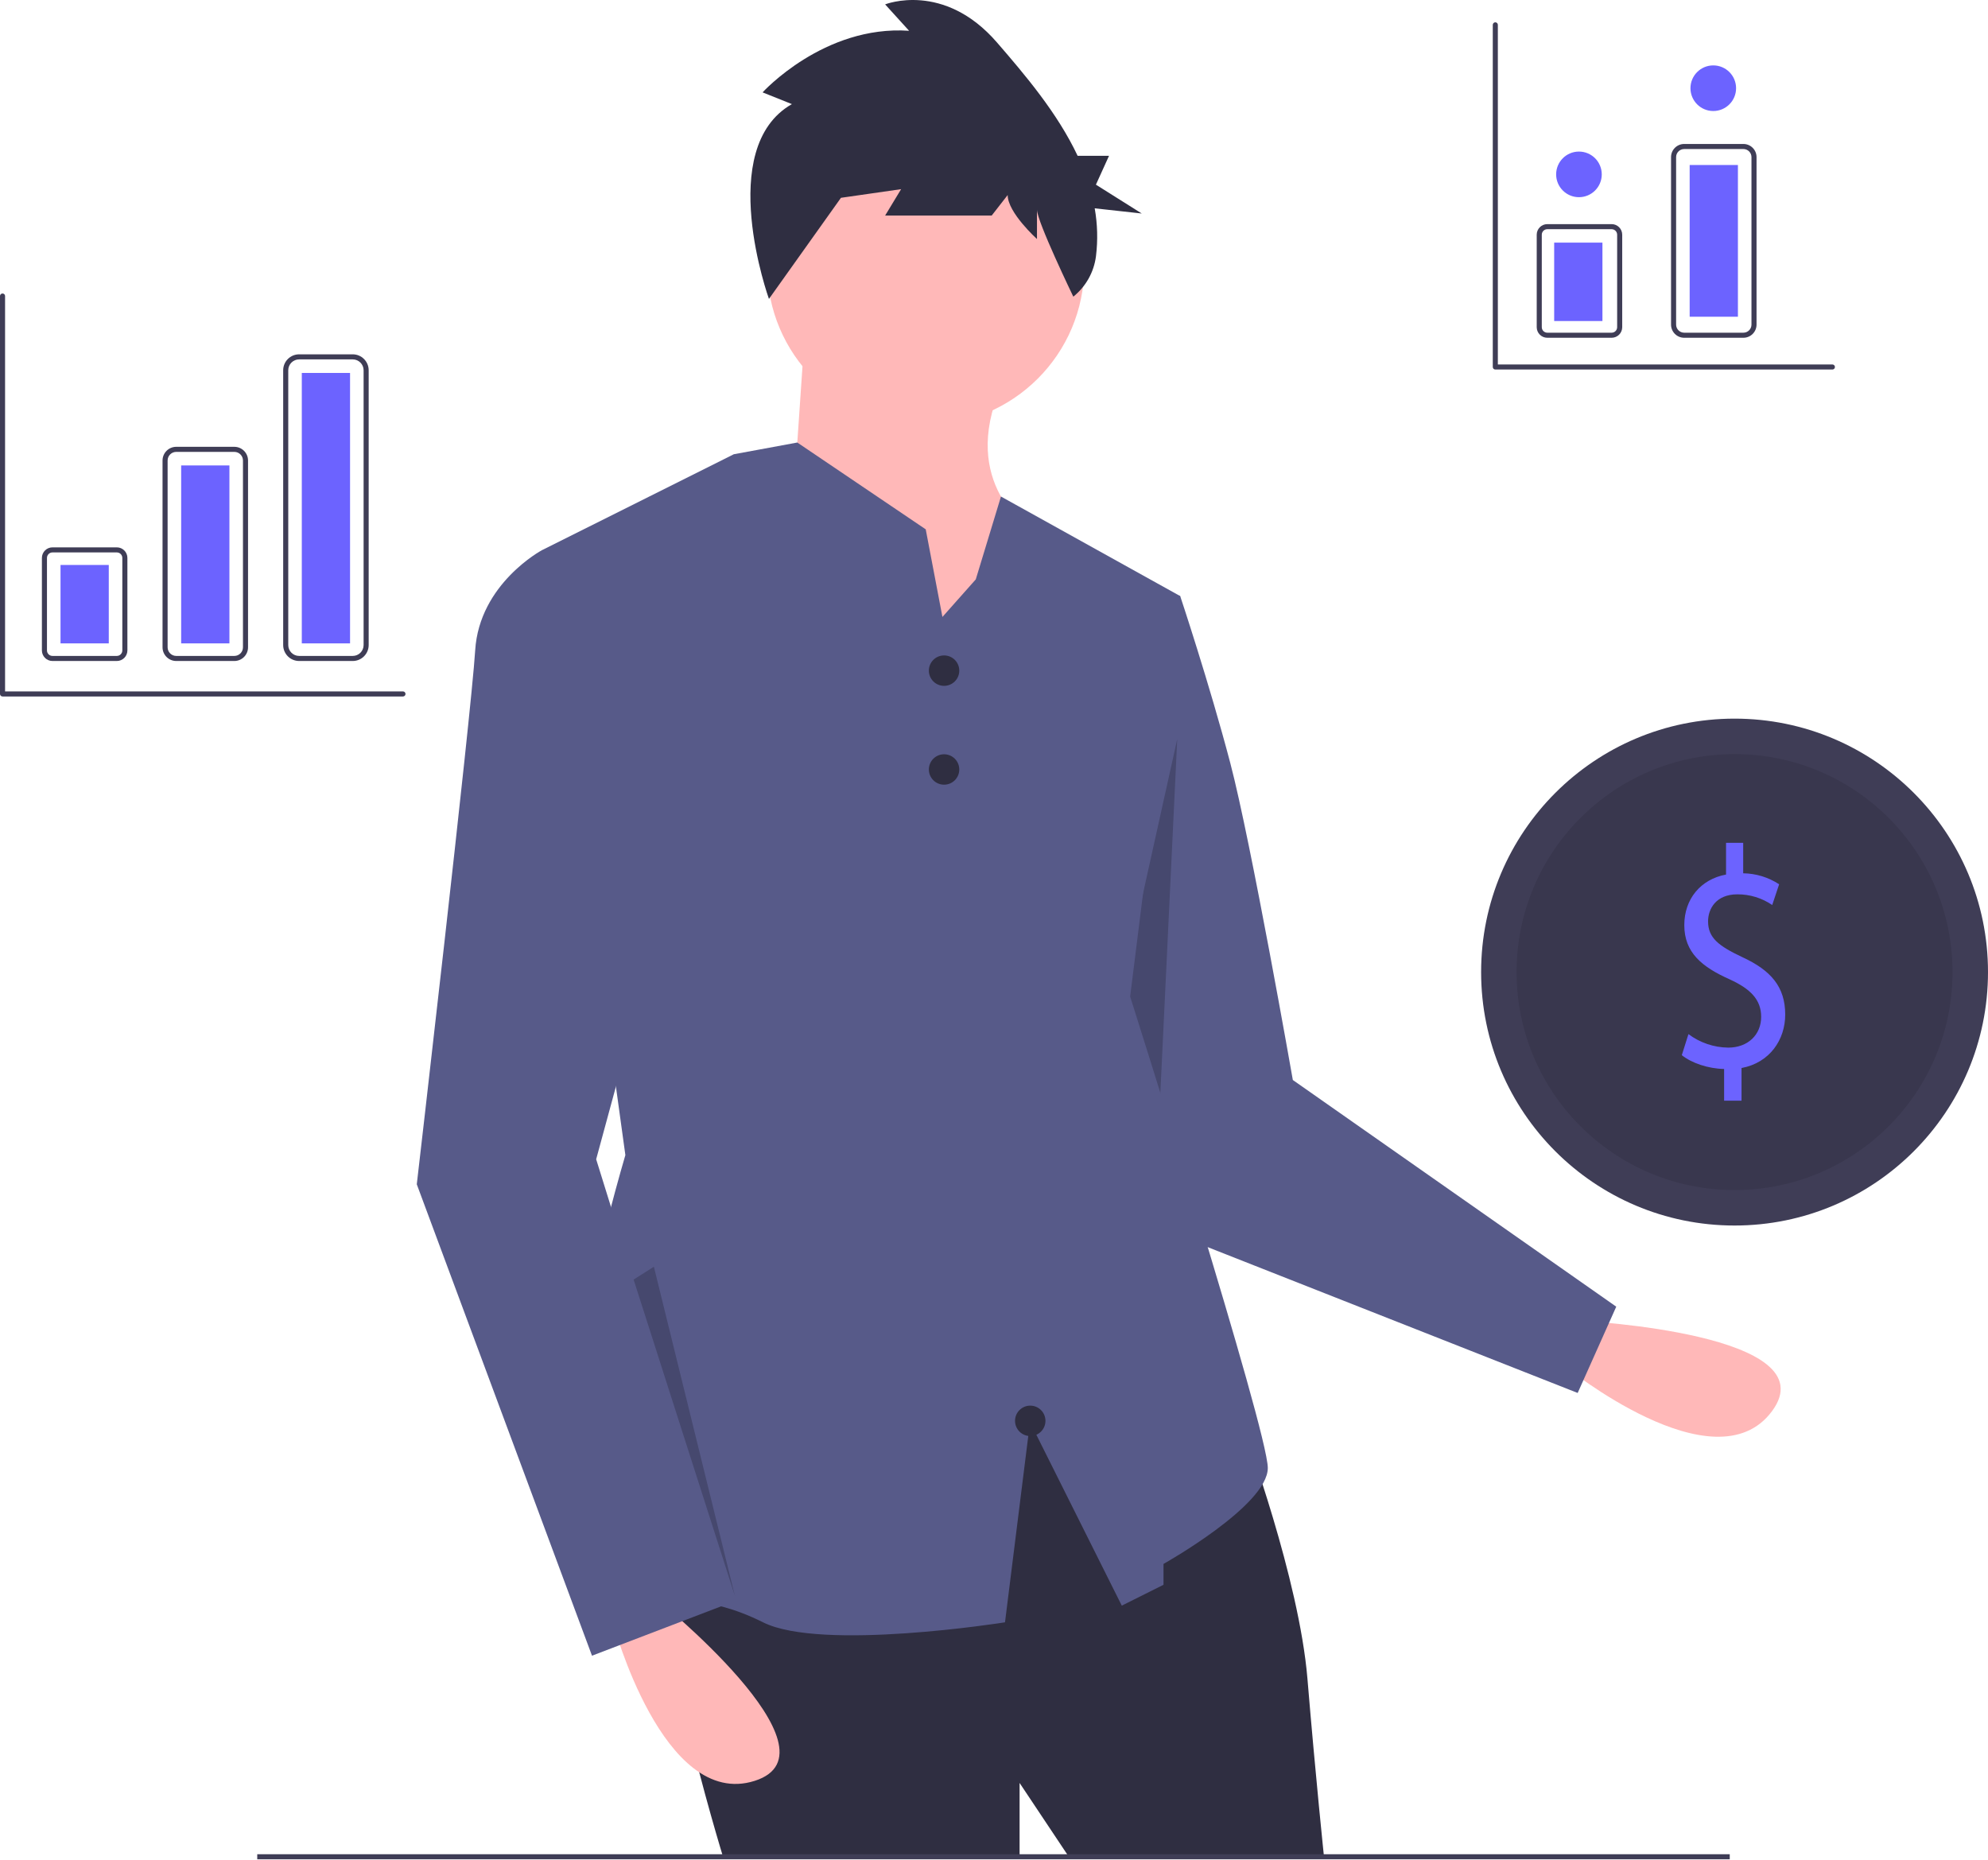
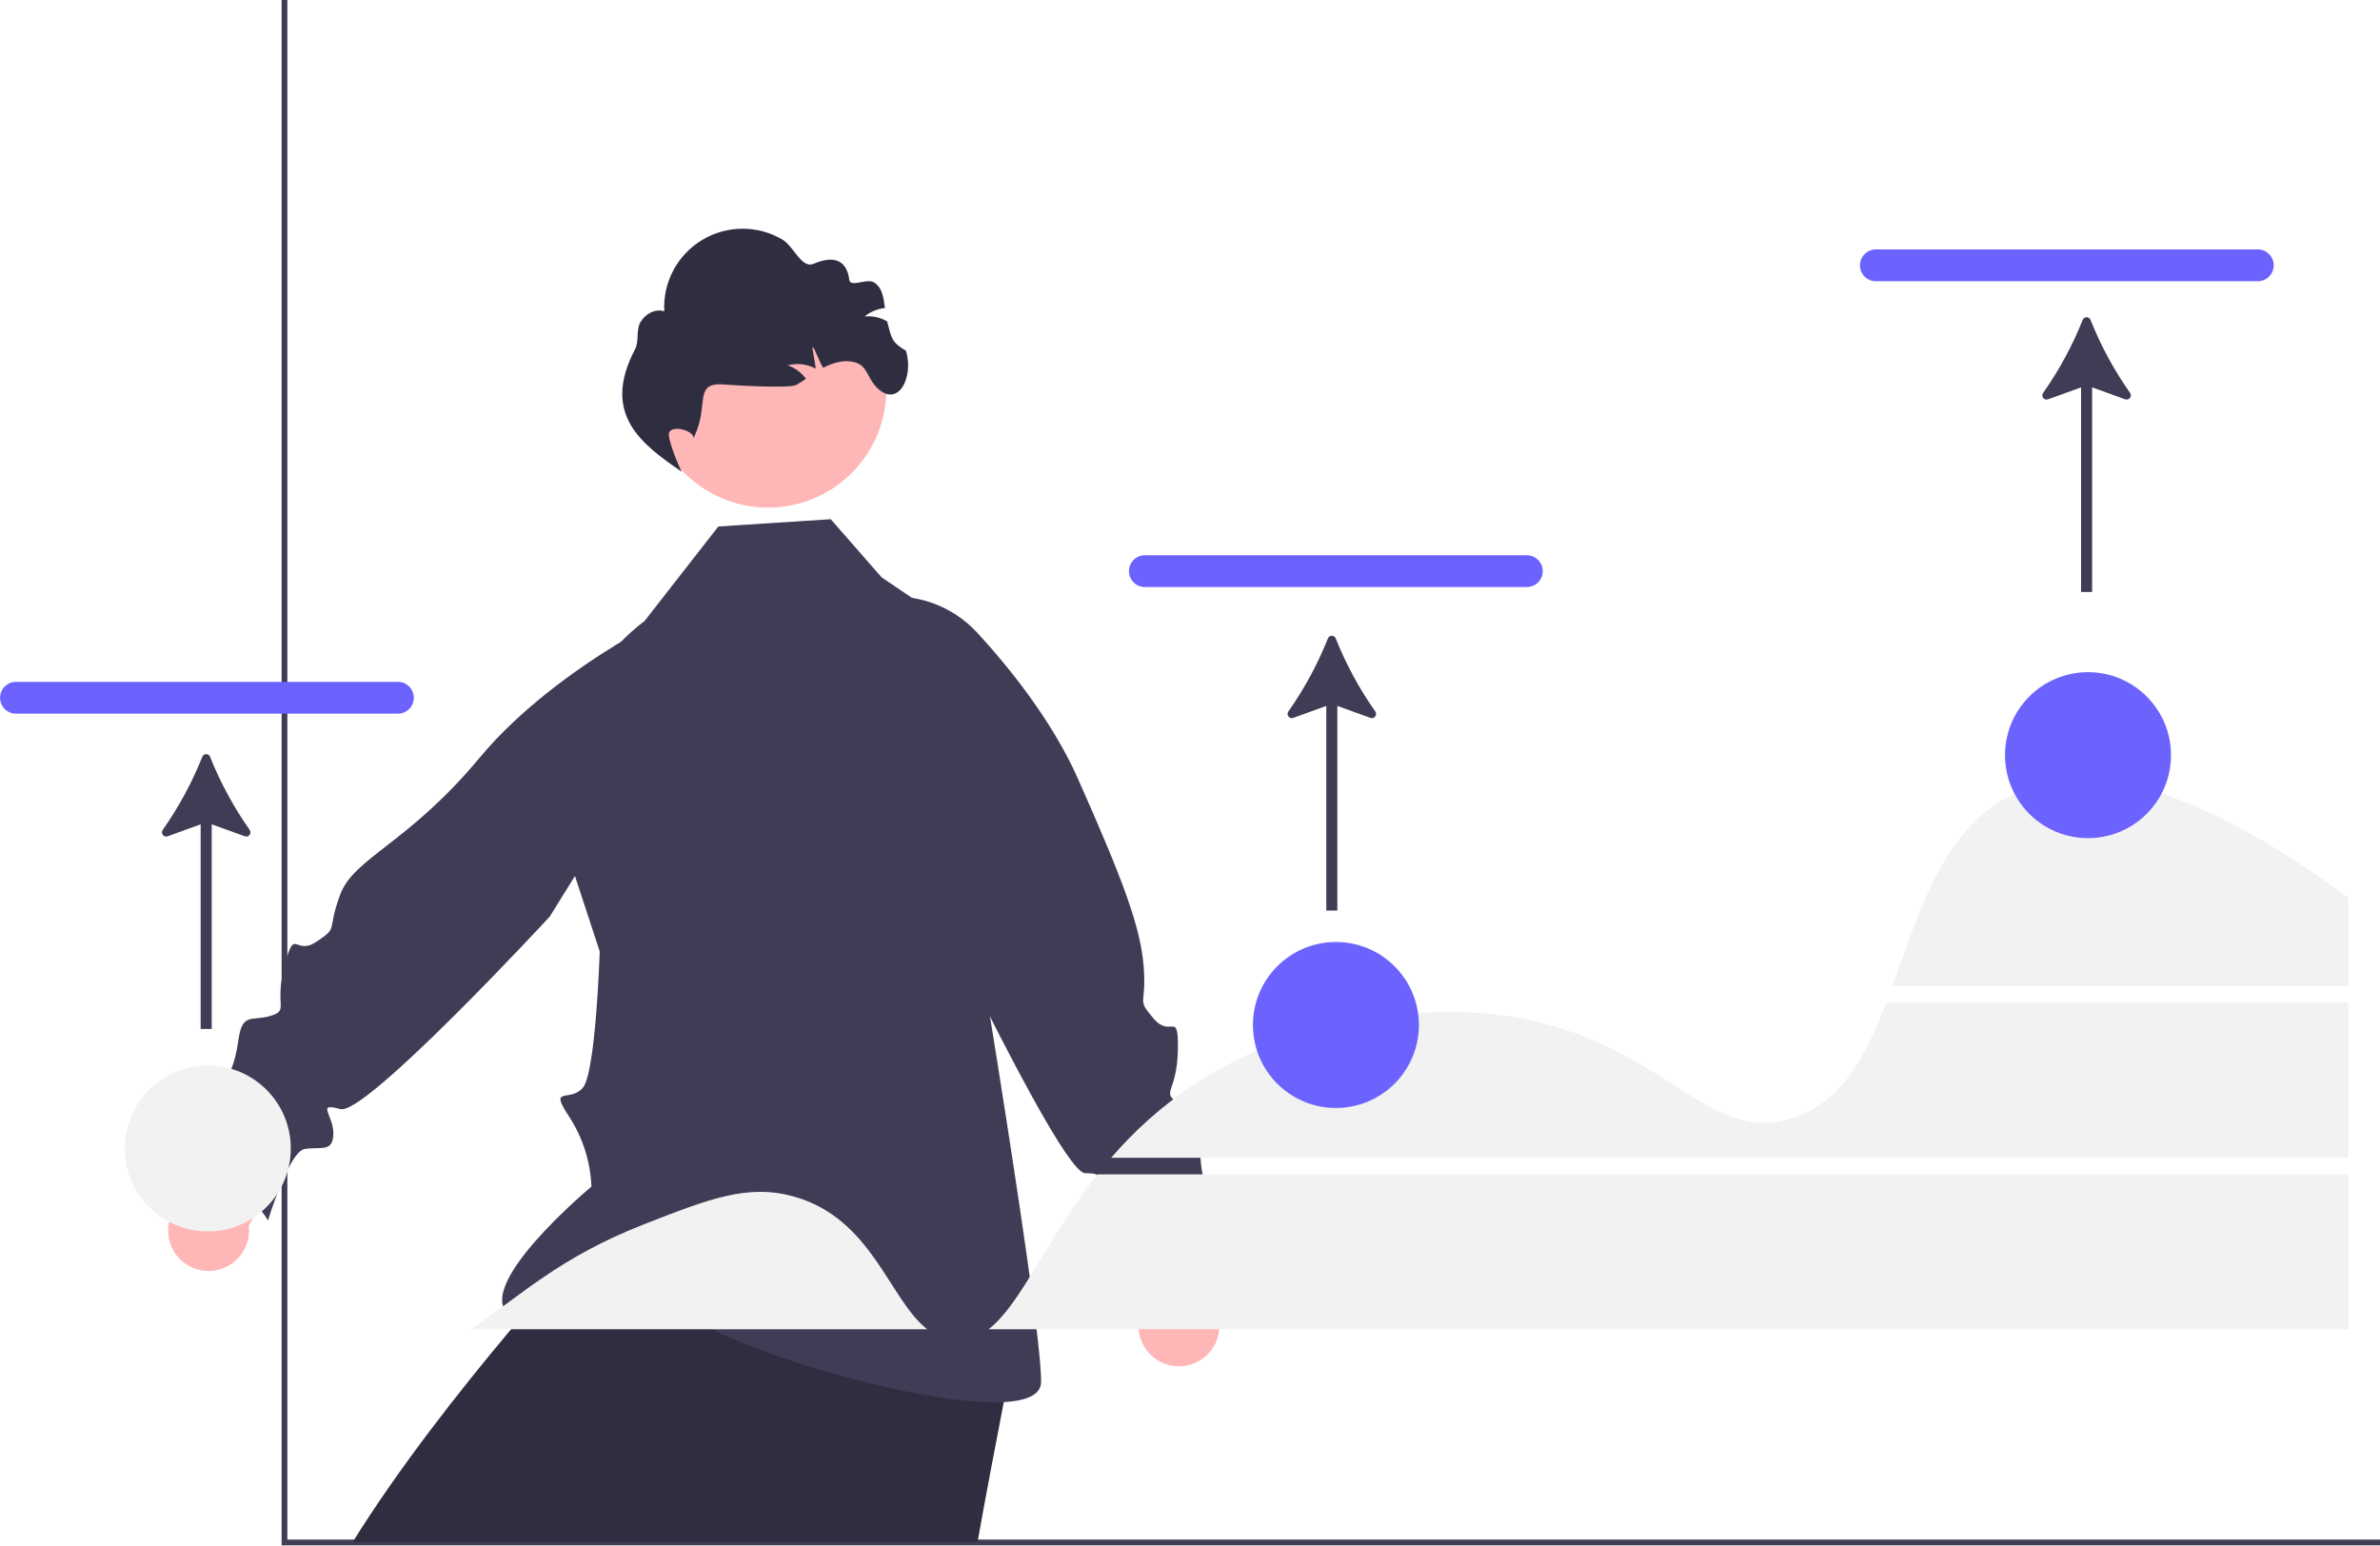
- <svg xmlns="http://www.w3.org/2000/svg" id="aadec279-818b-408a-a9a2-133d1084e5d4" data-name="Layer 1" width="784.398" height="733.607" viewBox="0 0 784.398 733.607">
-   <path d="M832.546,604.415s97.041,5.017,74.438,35.565-81.995-17.92-81.995-17.92Z" transform="translate(-207.8012 -83.1967)" fill="#ffb8b8" />
-   <path d="M653.717,313.448l19.752,4.938s11.522,34.566,19.752,65.84S717.911,509.323,717.911,509.323L845.521,598.756,830.301,632.803l-170-67L622.443,417.147Z" transform="translate(-207.8012 -83.1967)" fill="#575a89" />
-   <polygon points="464.5 291.607 457.138 445.772 472.5 491.607 427.5 458.607 464.5 291.607" opacity="0.2" />
-   <path d="M698.982,648.411s21.398,57.61,24.69,97.114,6.584,70.778,6.584,70.778H629.85l-19.752-29.628V816.303H493.231S460.311,709.313,473.479,696.145s138.265-69.132,138.265-69.132Z" transform="translate(-207.8012 -83.1967)" fill="#2f2e41" />
-   <rect x="101.5" y="731.607" width="581" height="2" fill="#3f3d56" />
-   <circle cx="365.261" cy="105.155" r="62.548" fill="#ffb8b8" />
-   <path d="M525.328,214.688l-4.938,72.424,62.548,83.946L614.213,292.05s-27.982-18.106-11.522-55.964Z" transform="translate(-207.8012 -83.1967)" fill="#ffb8b8" />
-   <path d="M708.031,662.4c0,14.82-41.15,37.86-41.15,37.86v8.23l-16.46,8.23-36.21-72.42-9.87,79s-72.43,11.53-95.47,0c-23.05-11.52-34.57-6.58-67.49-18.1s13.17-166.25,13.17-166.25l-32.92-238.67,71.92-35.96,3.79-1.9,9.89-1.82,15.16-2.8,50.67,34.25,4.08,21.4,2.51,13.17,13.16-14.82,9.94-32.69,70.72,39.28-19.75,158.01S708.031,647.59,708.031,662.4Z" transform="translate(-207.8012 -83.1967)" fill="#575a89" />
-   <path d="M466.072,713.428s75.716,60.902,39.504,72.424-55.964-62.548-55.964-62.548Z" transform="translate(-207.8012 -83.1967)" fill="#ffb8b8" />
-   <path d="M438.09,303.572l-16.46-3.292s-24.69,13.168-26.336,39.504-23.044,210.689-23.044,210.689l69.132,185.999,55.964-21.398L443.028,540.597,484.178,389.164Z" transform="translate(-207.8012 -83.1967)" fill="#575a89" />
-   <circle cx="372.5" cy="264.607" r="6" fill="#2f2e41" />
-   <circle cx="372.5" cy="303.607" r="6" fill="#2f2e41" />
-   <circle cx="406.5" cy="560.607" r="6" fill="#2f2e41" />
-   <path d="M520.254,124.274l-11.562-4.629S532.867,93.028,566.503,95.343L557.043,84.928s23.125-9.258,44.147,15.044c11.051,12.775,23.837,27.791,31.808,44.707h12.383l-5.168,11.379,18.088,11.379-18.566-2.044a63.589,63.589,0,0,1,.504,18.875,24.421,24.421,0,0,1-8.943,15.976h0S616.957,170.563,616.957,165.934v11.572s-11.562-10.415-11.562-17.358l-6.307,8.101H557.043l6.307-10.415L539.174,161.305l9.46-12.73-37.431,52.565S489.771,141.632,520.254,124.274Z" transform="translate(-207.8012 -83.1967)" fill="#2f2e41" />
-   <circle cx="684.398" cy="383.545" r="100" fill="#3f3d56" />
-   <circle cx="684.398" cy="383.545" r="86" opacity="0.1" />
-   <path d="M888.078,517.49V504.973c-6.327-.123-12.873-2.355-16.691-5.453l2.618-8.303a26.681,26.681,0,0,0,15.709,5.329c7.746,0,12.982-5.081,12.982-12.145,0-6.816-4.255-11.03-12.328-14.748-11.128-4.957-18-10.658-18-21.44,0-10.287,6.437-18.094,16.473-19.953V415.742h6.764v12.021a26.543,26.543,0,0,1,14.182,4.337l-2.728,8.18a24.107,24.107,0,0,0-13.746-4.214c-8.4,0-11.564,5.701-11.564,10.658,0,6.444,4.036,9.666,13.528,14.128,11.236,5.205,16.909,11.649,16.909,22.679,0,9.79-6,18.962-17.237,21.068v12.89Z" transform="translate(-207.8012 -83.1967)" fill="#6c63ff" />
-   <polygon points="250.005 504.87 290 629.803 258 499.803 250.005 504.87" opacity="0.2" />
-   <path d="M253.894,344H228.508a4.178,4.178,0,0,1-4.173-4.173V303.334a4.178,4.178,0,0,1,4.173-4.173h25.387a4.178,4.178,0,0,1,4.173,4.173v36.493A4.178,4.178,0,0,1,253.894,344Zm-25.387-42.84a2.176,2.176,0,0,0-2.173,2.173v36.493A2.176,2.176,0,0,0,228.508,342h25.387a2.176,2.176,0,0,0,2.173-2.173V303.334a2.176,2.176,0,0,0-2.173-2.173Z" transform="translate(-207.8012 -83.1967)" fill="#3f3d56" />
-   <path d="M300.264,344H277.338a5.41,5.41,0,0,1-5.404-5.404V264.897a5.41,5.41,0,0,1,5.404-5.404h22.926a5.41,5.41,0,0,1,5.404,5.404v73.699A5.41,5.41,0,0,1,300.264,344Zm-22.926-82.507a3.408,3.408,0,0,0-3.404,3.404v73.699A3.408,3.408,0,0,0,277.338,342h22.926a3.408,3.408,0,0,0,3.404-3.404V264.897a3.408,3.408,0,0,0-3.404-3.404Z" transform="translate(-207.8012 -83.1967)" fill="#3f3d56" />
-   <path d="M346.979,344H325.824a6.296,6.296,0,0,1-6.289-6.289V229.289A6.296,6.296,0,0,1,325.824,223h21.155a6.296,6.296,0,0,1,6.289,6.289V337.711A6.296,6.296,0,0,1,346.979,344ZM325.824,225a4.294,4.294,0,0,0-4.289,4.289V337.711A4.294,4.294,0,0,0,325.824,342h21.155a4.294,4.294,0,0,0,4.289-4.289V229.289A4.294,4.294,0,0,0,346.979,225Z" transform="translate(-207.8012 -83.1967)" fill="#3f3d56" />
-   <rect x="23.88" y="222.913" width="19.04" height="30.94" fill="#6c63ff" />
-   <rect x="71.48" y="183.643" width="19.04" height="70.21" fill="#6c63ff" />
-   <rect x="119.08" y="147.15" width="19.04" height="106.703" fill="#6c63ff" />
-   <path d="M930.801,229h-133a1.0 1,0,0,1-1-1V93a1,1,0,0,1,2,0V227h132a1,1,0,0,1,0,2Z" transform="translate(-207.8012 -83.1967)" fill="#3f3d56" />
-   <path d="M366.801,358h-158a1.0 1,0,0,1-1-1V200a1,1,0,0,1,2,0V356h157a1,1,0,0,1,0,2Z" transform="translate(-207.8012 -83.1967)" fill="#3f3d56" />
-   <path d="M843.7,216.467H818.313a4.178,4.178,0,0,1-4.174-4.173V175.801a4.178,4.178,0,0,1,4.174-4.173h25.387a4.178,4.178,0,0,1,4.173,4.173V212.294A4.178,4.178,0,0,1,843.7,216.467ZM818.313,173.627a2.176,2.176,0,0,0-2.174,2.173V212.294a2.176,2.176,0,0,0,2.174,2.173h25.387a2.176,2.176,0,0,0,2.173-2.173V175.801a2.176,2.176,0,0,0-2.173-2.173Z" transform="translate(-207.8012 -83.1967)" fill="#3f3d56" />
-   <path d="M895.689,216.467H872.323a5.19,5.19,0,0,1-5.184-5.184V145.184A5.189,5.189,0,0,1,872.323,140h23.366a5.189,5.189,0,0,1,5.184,5.184V211.283A5.19,5.19,0,0,1,895.689,216.467ZM872.323,142a3.187,3.187,0,0,0-3.184,3.184V211.283a3.187,3.187,0,0,0,3.184,3.184h23.366a3.187,3.187,0,0,0,3.184-3.184V145.184A3.187,3.187,0,0,0,895.689,142Z" transform="translate(-207.8012 -83.1967)" fill="#3f3d56" />
-   <rect x="613.228" y="95.727" width="19.04" height="30.94" fill="#6c63ff" />
-   <rect x="666.685" y="65.105" width="19.04" height="59.864" fill="#6c63ff" />
-   <circle cx="623" cy="68.803" r="9" fill="#6c63ff" />
-   <circle cx="676" cy="34.803" r="9" fill="#6c63ff" />
+ <svg xmlns="http://www.w3.org/2000/svg" id="f980745c-b9b8-425d-884f-712a61092588" data-name="Layer 1" width="829.105" height="538.347" viewBox="0 0 829.105 538.347">
+   <polygon points="829.105 538.347 98.105 538.347 98.105 0 100.105 0 100.105 536.347 829.105 536.347 829.105 538.347" fill="#3f3d56" />
+   <path d="M537.766,655.711s-1.151,5.868-2.864,14.755c-2.429,12.494-5.952,30.969-8.914,47.535H308.333c15.92-25.635,37.216-52.687,54.161-72.917l1.264-1.516c.548-.646,1.081-1.277,1.614-1.909,6.71-7.932,12.579-14.642,16.959-19.584,0-.014.014-.014.028-.014,5.124-5.77,8.227-9.097,8.227-9.097l5.447,1.586,12.579,3.65,92.571,26.884Z" transform="translate(-185.4473 -180.8267)" fill="#2f2e41" />
+   <path d="M548.123,662.357c-.42,20.41-106.11-8.85-122.02-23.37-15.91-14.53-47.01,10.1-62.41.63-15.4-9.48,27.79-45.42,27.79-45.42a48.127,48.127,0,0,0-7.58-24.06c-7.58-11.37,0-5.05,4.57-10.35,4.56-5.3,5.9-47.5,5.9-47.5l-10.35-31.49a75.489,75.489,0,0,1,25.98-83.65l25.69-32.91,39.16-2.53,17.69,20.22,35.37,24-6.18,76.64s1.91,11.38,4.71,28.45c1.91,11.66,4.24,25.99,6.65,41.16C540.343,597.847,548.353,651.127,548.123,662.357Z" transform="translate(-185.4473 -180.8267)" fill="#3f3d56" />
+   <path d="M583.104,637.387,574.044,596.269l22.767-8.453,8.032,43.814a14.095,14.095,0,1,1-21.739,5.758Z" transform="translate(-185.4473 -180.8267)" fill="#ffb6b6" />
+   <path d="M490.922,389.125l.675-.097a39.04,39.04,0,0,1,34.298,12.235c11.205,12.184,26.068,30.609,35.044,50.808,15.853,35.673,21.922,51.909,22.947,65.738S581.197,528.437,587.292,535.633s8.784-3.432,8.477,11.191-5.89,14.341-.051,18.08,9.834,1.357,8.477,11.191.231,12.497.487,15.954,8.17,25.814,8.17,25.814-25.276,6.044-35.673,15.853c0,0-.461-24.995-5.506-27.402s-9.834-1.357-8.221-7.734,9.066-9.015.025-9.04-63.359-116.668-63.359-116.668Z" transform="translate(-185.4473 -180.8267)" fill="#3f3d56" />
+   <circle cx="267.572" cy="135.601" r="41.224" fill="#ffb6b6" />
+   <path d="M501.069,303.033c2.825,9.456-2.891,20.271-10.306,12.663-3.247-3.332-3.106-7.481-7.593-8.681-3.623-.973-7.523.139-10.828,1.893-.59.309-3.232-7.416-3.79-7.081-.368-.246,1.336,7.584.943,7.371a13.099,13.099,0,0,0-9.641-1.084,12.852,12.852,0,0,1,6.351,4.681c-1.106.741-2.227,1.484-3.373,2.143-2.154,1.243-21.802.137-24.28-.111-11.888-1.187-5.995,6.388-10.9,17.282q-.184.409-.372.828l-.189.698c.311-3.07-9.19-5.359-8.639-1.036.391,3.069,3.047,9.89,4.534,12.6-14.253-9.739-28.133-20.17-16.308-42.71,1.517-2.892.232-6.677,1.908-9.497,1.678-2.805,5.175-4.774,8.269-3.704a27.332,27.332,0,0,1,41.147-25.011c3.956,2.322,6.656,10.25,10.885,8.437,8.14-3.489,11.712-.169,12.404,5.535.352,2.899,6.091-.571,8.597.939,2.903,1.753,3.4,5.423,3.836,8.955a13.084,13.084,0,0,0-7.049,2.934,12.802,12.802,0,0,1,7.707,1.653.797.797,0,0,1,.126.072C496.043,298.637,495.886,299.931,501.069,303.033Z" transform="translate(-185.4473 -180.8267)" fill="#2f2e41" />
+   <path d="M971.983,278.803H838.931a5.544,5.544,0,1,1,0-11.088h133.052a5.544,5.544,0,1,1,0,11.088Z" transform="translate(-185.4473 -180.8267)" fill="#6c63ff" />
+   <path d="M717.337,385.345H584.285a5.544,5.544,0,1,1,0-11.088h133.052a5.544,5.544,0,1,1,0,11.088Z" transform="translate(-185.4473 -180.8267)" fill="#6c63ff" />
+   <path d="M272.416,469.924a124.034,124.034,0,0,1-13.783-25.449,1.46,1.46,0,0,0-2.712 0,123.92,123.92,0,0,1-13.78,25.448,1.468,1.468,0,0,0,1.693,2.243l11.515-4.166v71.284H259.204V468.001l11.52,4.167A1.468,1.468,0,0,0,272.416,469.924Z" transform="translate(-185.4473 -180.8267)" fill="#3f3d56" />
+   <path d="M913.697,292.248a1.46,1.46,0,0,0-2.712 0A123.92,123.92,0,0,1,897.205,317.697a1.468,1.468,0,0,0,1.692,2.243l11.515-4.166v71.284h3.855V315.774l11.52,4.167a1.468,1.468,0,0,0,1.692-2.243A124.034,124.034,0,0,1,913.697,292.248Z" transform="translate(-185.4473 -180.8267)" fill="#3f3d56" />
+   <path d="M650.76,403.225a1.46,1.46,0,0,0-2.712 0A123.921,123.921,0,0,1,634.269,428.674a1.468,1.468,0,0,0,1.692,2.243l11.515-4.166v71.284h3.855V426.751l11.52,4.167a1.468,1.468,0,0,0,1.692-2.243A124.034,124.034,0,0,1,650.76,403.225Z" transform="translate(-185.4473 -180.8267)" fill="#3f3d56" />
+   <path d="M1003.553,524.414V493.575c-61.53-45.26-95.64-45.736-115.646-36.621-25.395,11.57-33.697,41.154-43.242,67.46Z" transform="translate(-185.4473 -180.8267)" fill="#f2f2f2" />
+   <path d="M508.454,643.915c-13.336-10.42-19.117-38.594-46.51-46.258-15.977-4.47-29.451.8-52.041,9.637-29.769,11.645-42.887,24.854-60.506,36.621Z" transform="translate(-185.4473 -180.8267)" fill="#f2f2f2" />
+   <path d="M567.778,589.947c-17.85,22.614-26.567,45.138-37.942,53.968h473.717V589.947Z" transform="translate(-185.4473 -180.8267)" fill="#f2f2f2" />
+   <path d="M842.519,530.196c-7.289,19.06-16.008,35.449-33.637,40.476-31.035,8.85-44.955-30.257-104.081-36.621-6.029-.649-58.36-5.557-104.081,25.057a140.41,140.41,0,0,0-28.182,25.057h431.015V530.196Z" transform="translate(-185.4473 -180.8267)" fill="#f2f2f2" />
+   <circle cx="465.385" cy="357.079" r="28.912" fill="#6c63ff" />
+   <circle cx="727.385" cy="263.079" r="28.912" fill="#6c63ff" />
+   <path d="M324.064,429.449H191.012a5.544,5.544,0,1,1,0-11.088H324.064a5.544,5.544,0,1,1,0,11.088Z" transform="translate(-185.4473 -180.8267)" fill="#6c63ff" />
+   <path d="M272.107,607.908l19.906-37.102L272.404,556.478l-19.65,39.975a14.095,14.095,0,1,0,19.352,11.455Z" transform="translate(-185.4473 -180.8267)" fill="#ffb6b6" />
+   <path d="M437.039,403.269l-.623-.277a39.04,39.04,0,0,0-36.333,2.442C385.985,414.11,366.67,427.796,352.537,444.79c-24.961,30.014-43.9,34.81-48.648,47.838s-.304,10.958-8.127,16.225-7.519-5.692-11.202,8.463,1.766,15.403-4.87,17.412-9.832-1.37-11.202,8.463-3.622,11.963-4.809,15.22-14.885,22.617-14.885,22.617,22.678,12.693,30.014,24.961c0,0,7.244-23.926,12.754-24.87s9.832,1.37,10.015-5.205-6.271-11.141,2.435-8.706,72.956-67.07,72.956-67.07Z" transform="translate(-185.4473 -180.8267)" fill="#3f3d56" />
+   <circle cx="72.385" cy="400.079" r="28.912" fill="#f2f2f2" />
</svg>
